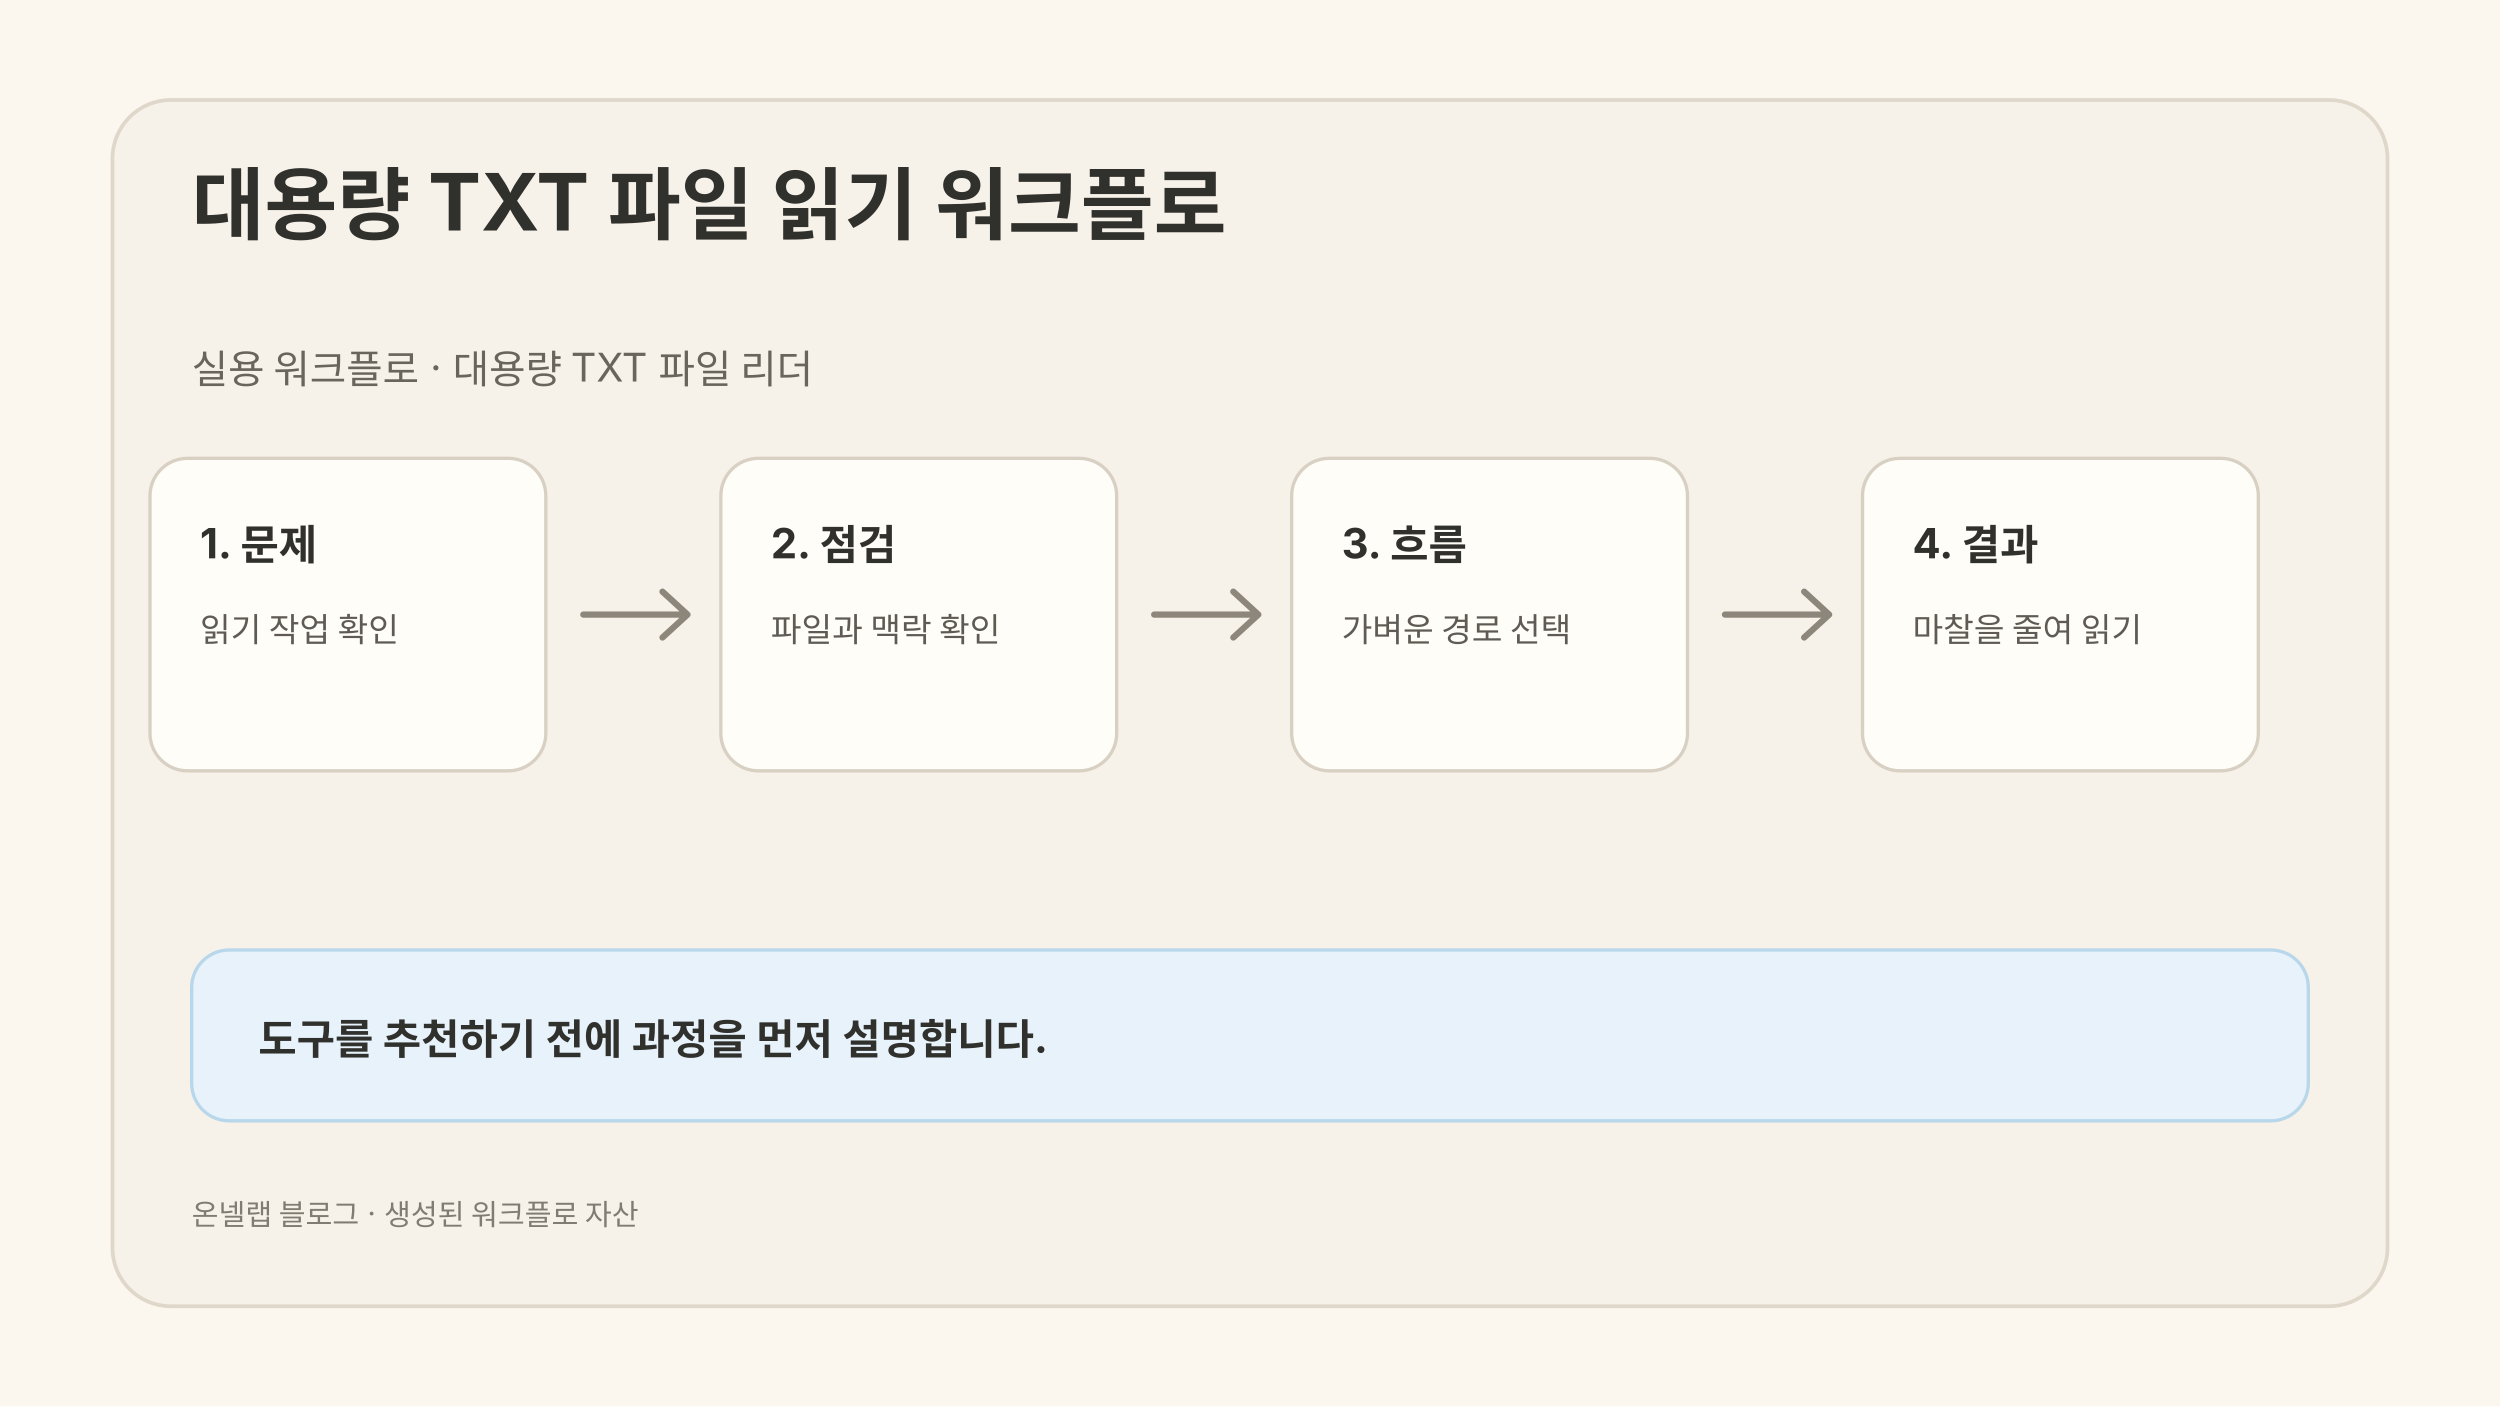
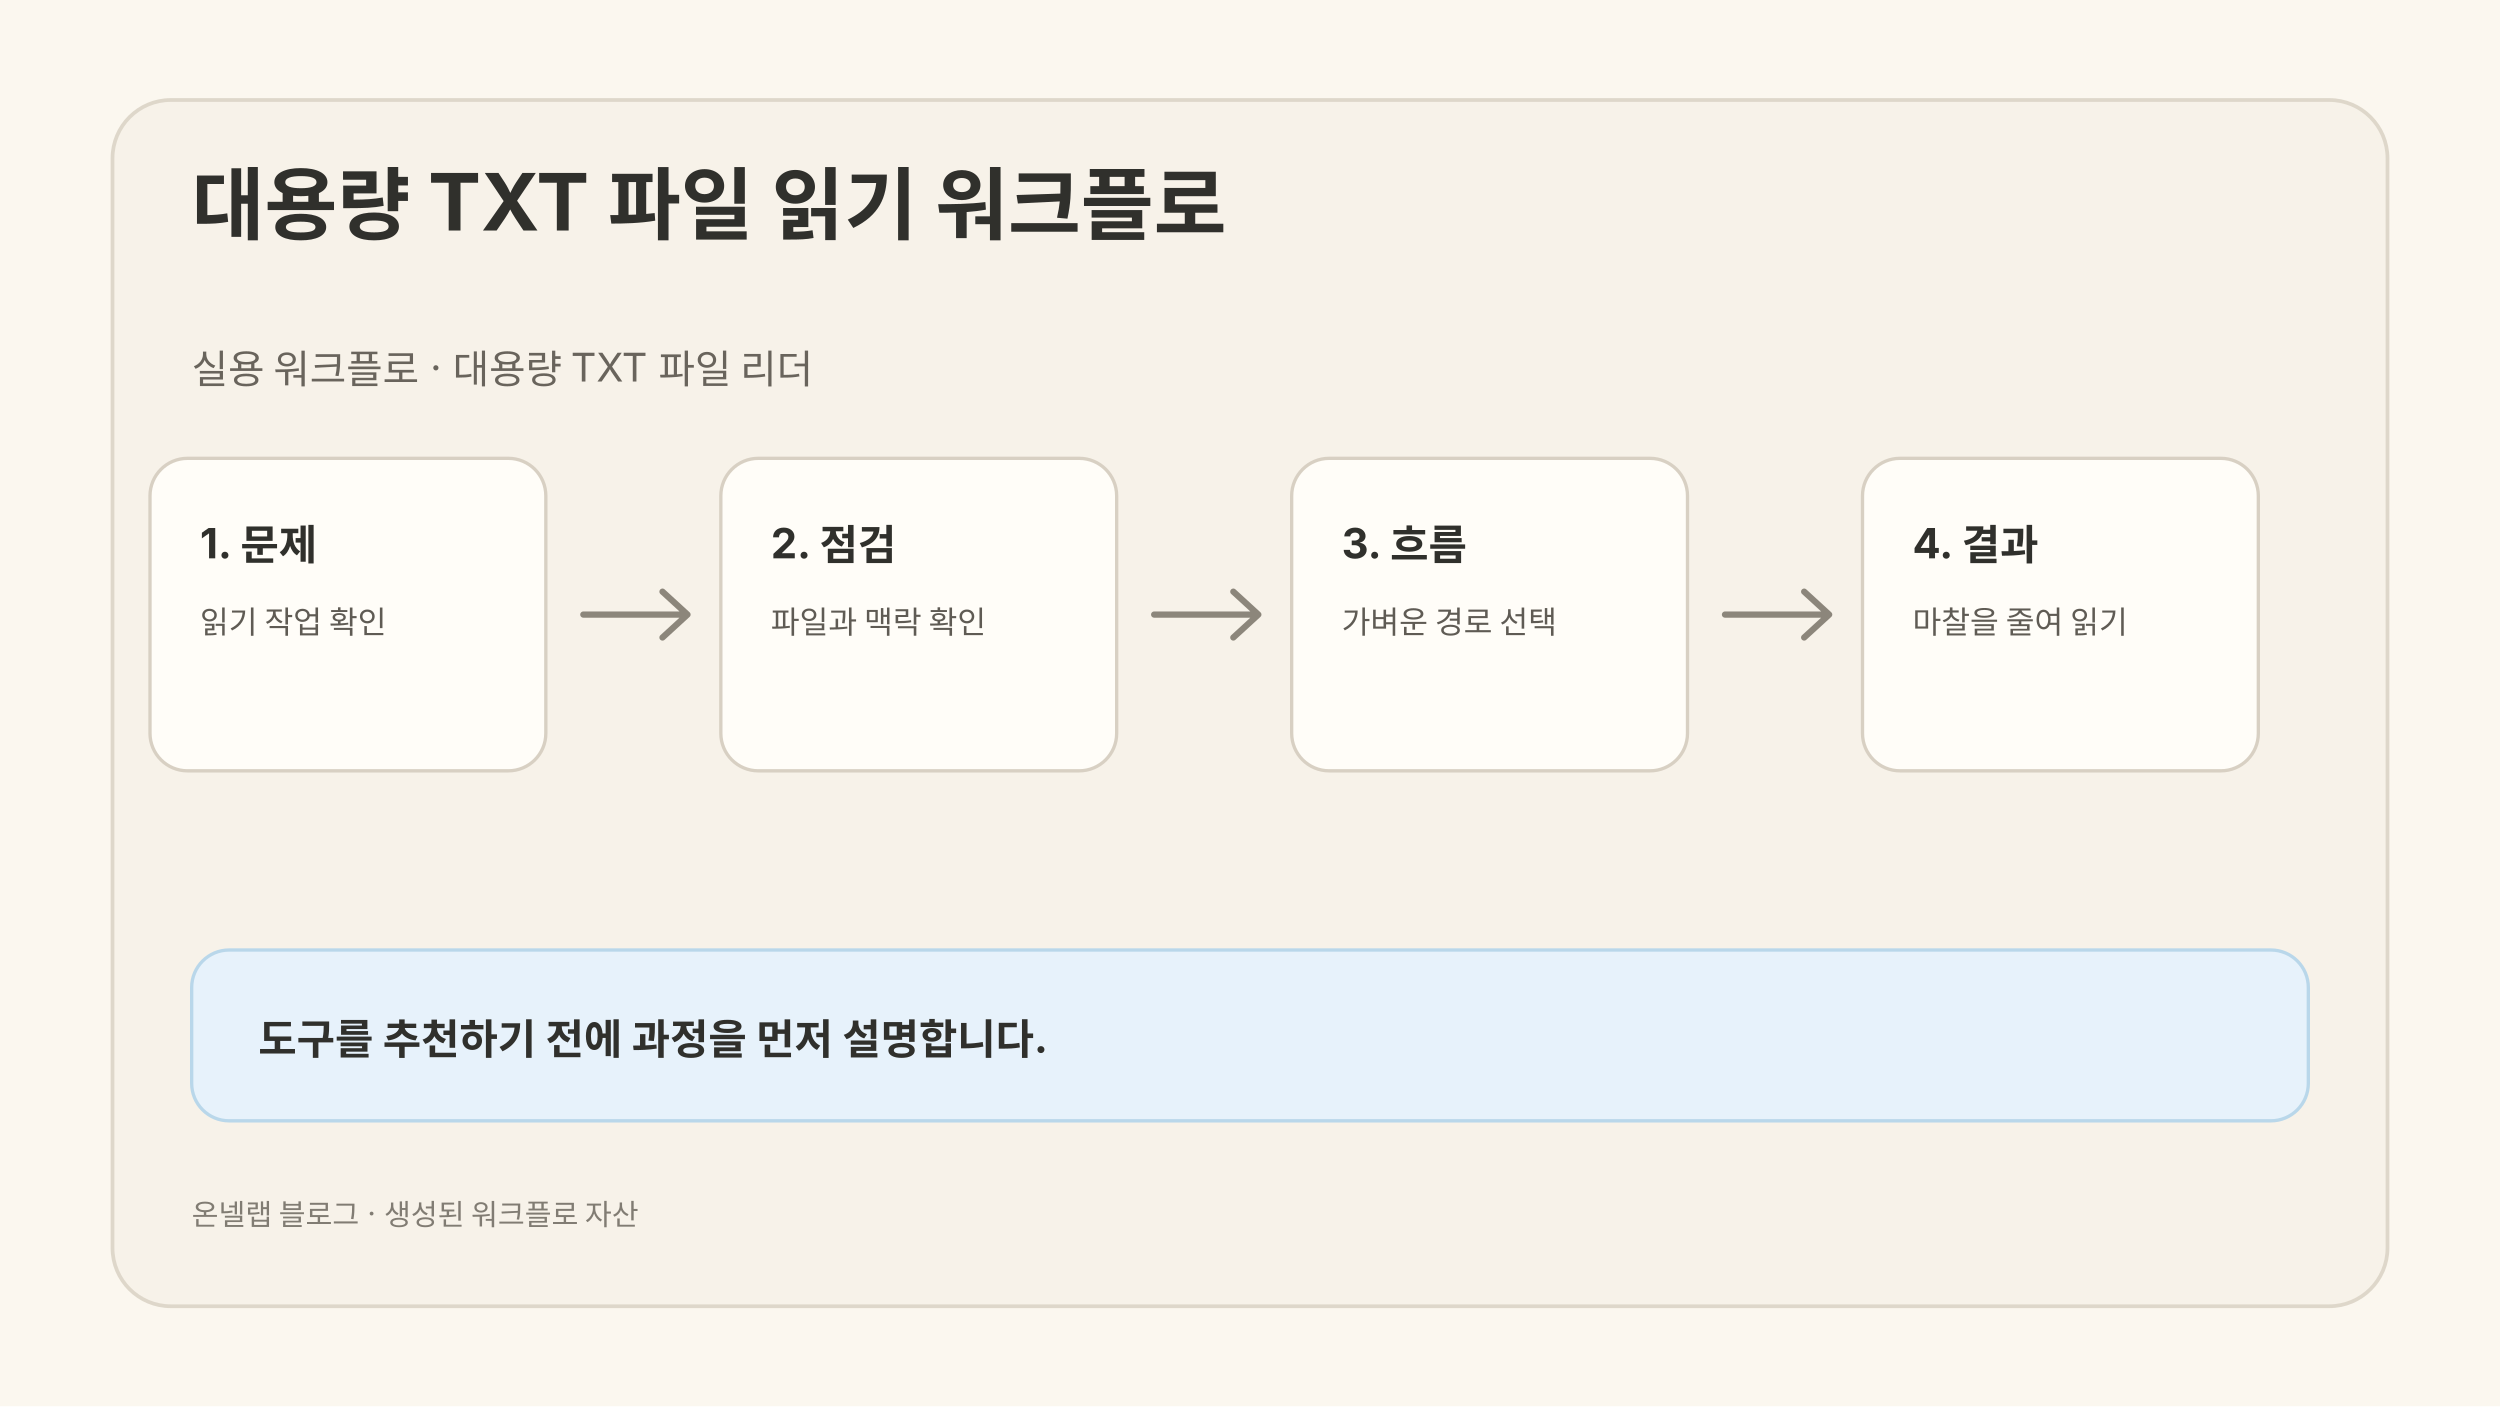
<svg xmlns="http://www.w3.org/2000/svg" width="1200" height="675" viewBox="0 0 1200 675" role="img" aria-labelledby="title desc">
  <rect width="1200" height="675" fill="#fbf7ef" />
  <rect x="54" y="48" width="1092" height="579" rx="28" fill="#f7f2e9" stroke="#ded7ca" stroke-width="1.8" />
  <text fill="#30302c" font-family="Pretendard, SUIT, Noto Sans KR, Apple SD Gothic Neo, Inter, system-ui, sans-serif" font-size="38" font-weight="680">
    <tspan x="92" y="112">대용량 TXT 파일 읽기 워크플로</tspan>
  </text>
  <text x="92" y="184" fill="#69645c" font-family="Pretendard, SUIT, Noto Sans KR, Apple SD Gothic Neo, Inter, system-ui, sans-serif" font-size="19">실용 워크플로 · 대용량 TXT 파일 리더</text>
  <g transform="translate(72 220)">
    <rect width="190" height="150" rx="18" fill="#fffdf8" stroke="#d8d0c3" stroke-width="1.6" />
    <text x="24" y="48" fill="#30302c" font-family="Pretendard, SUIT, Noto Sans KR, Apple SD Gothic Neo, Inter, system-ui, sans-serif" font-size="20" font-weight="650">1. 문제</text>
-     <text fill="#5f5b54" font-family="Pretendard, SUIT, Noto Sans KR, Apple SD Gothic Neo, Inter, system-ui, sans-serif" font-size="16">
-       <tspan x="24" y="88">읽기 작업 확인</tspan>
+     <text fill="#5f5b54" font-family="Pretendard, SUIT, Noto Sans KR, Apple SD Gothic Neo, Inter, system-ui, sans-serif" font-size="15">
+       <tspan x="24" y="84">읽기 작업 확인</tspan>
    </text>
  </g>
  <g transform="translate(346 220)">
    <rect width="190" height="150" rx="18" fill="#fffdf8" stroke="#d8d0c3" stroke-width="1.6" />
    <text x="24" y="48" fill="#30302c" font-family="Pretendard, SUIT, Noto Sans KR, Apple SD Gothic Neo, Inter, system-ui, sans-serif" font-size="20" font-weight="650">2. 점검</text>
-     <text fill="#5f5b54" font-family="Pretendard, SUIT, Noto Sans KR, Apple SD Gothic Neo, Inter, system-ui, sans-serif" font-size="16">
-       <tspan x="24" y="88">파일과 맥락 확인</tspan>
+     <text fill="#5f5b54" font-family="Pretendard, SUIT, Noto Sans KR, Apple SD Gothic Neo, Inter, system-ui, sans-serif" font-size="15">
+       <tspan x="24" y="84">파일과 맥락 확인</tspan>
    </text>
  </g>
  <g transform="translate(620 220)">
    <rect width="190" height="150" rx="18" fill="#fffdf8" stroke="#d8d0c3" stroke-width="1.6" />
    <text x="24" y="48" fill="#30302c" font-family="Pretendard, SUIT, Noto Sans KR, Apple SD Gothic Neo, Inter, system-ui, sans-serif" font-size="20" font-weight="650">3. 흐름</text>
-     <text fill="#5f5b54" font-family="Pretendard, SUIT, Noto Sans KR, Apple SD Gothic Neo, Inter, system-ui, sans-serif" font-size="16">
-       <tspan x="24" y="88">가벼운 경로 선택</tspan>
+     <text fill="#5f5b54" font-family="Pretendard, SUIT, Noto Sans KR, Apple SD Gothic Neo, Inter, system-ui, sans-serif" font-size="15">
+       <tspan x="24" y="84">가벼운 경로 선택</tspan>
    </text>
  </g>
  <g transform="translate(894 220)">
    <rect width="190" height="150" rx="18" fill="#fffdf8" stroke="#d8d0c3" stroke-width="1.6" />
    <text x="24" y="48" fill="#30302c" font-family="Pretendard, SUIT, Noto Sans KR, Apple SD Gothic Neo, Inter, system-ui, sans-serif" font-size="20" font-weight="650">4. 결과</text>
-     <text fill="#5f5b54" font-family="Pretendard, SUIT, Noto Sans KR, Apple SD Gothic Neo, Inter, system-ui, sans-serif" font-size="16">
-       <tspan x="24" y="88">마찰을 줄여 읽기</tspan>
+     <text fill="#5f5b54" font-family="Pretendard, SUIT, Noto Sans KR, Apple SD Gothic Neo, Inter, system-ui, sans-serif" font-size="15">
+       <tspan x="24" y="84">마찰을 줄여 읽기</tspan>
    </text>
  </g>
  <path d="M280 295H328m-10-11 12 11-12 11" fill="none" stroke="#8c867b" stroke-width="3" stroke-linecap="round" stroke-linejoin="round" />
  <path d="M554 295H602m-10-11 12 11-12 11" fill="none" stroke="#8c867b" stroke-width="3" stroke-linecap="round" stroke-linejoin="round" />
  <path d="M828 295H876m-10-11 12 11-12 11" fill="none" stroke="#8c867b" stroke-width="3" stroke-linecap="round" stroke-linejoin="round" />
  <rect x="92" y="456" width="1016" height="82" rx="18" fill="#e7f2fb" stroke="#b9d7ea" stroke-width="1.6" />
  <text x="124" y="506" fill="#30302c" font-family="Pretendard, SUIT, Noto Sans KR, Apple SD Gothic Neo, Inter, system-ui, sans-serif" font-size="20" font-weight="650">도구를 추천하기 전에 과정을 먼저 설명합니다.</text>
  <text x="92" y="588" fill="#817c73" font-family="Pretendard, SUIT, Noto Sans KR, Apple SD Gothic Neo, Inter, system-ui, sans-serif" font-size="14">온넬랩 블로그 · 생성된 워크플로 자산</text>
</svg>
